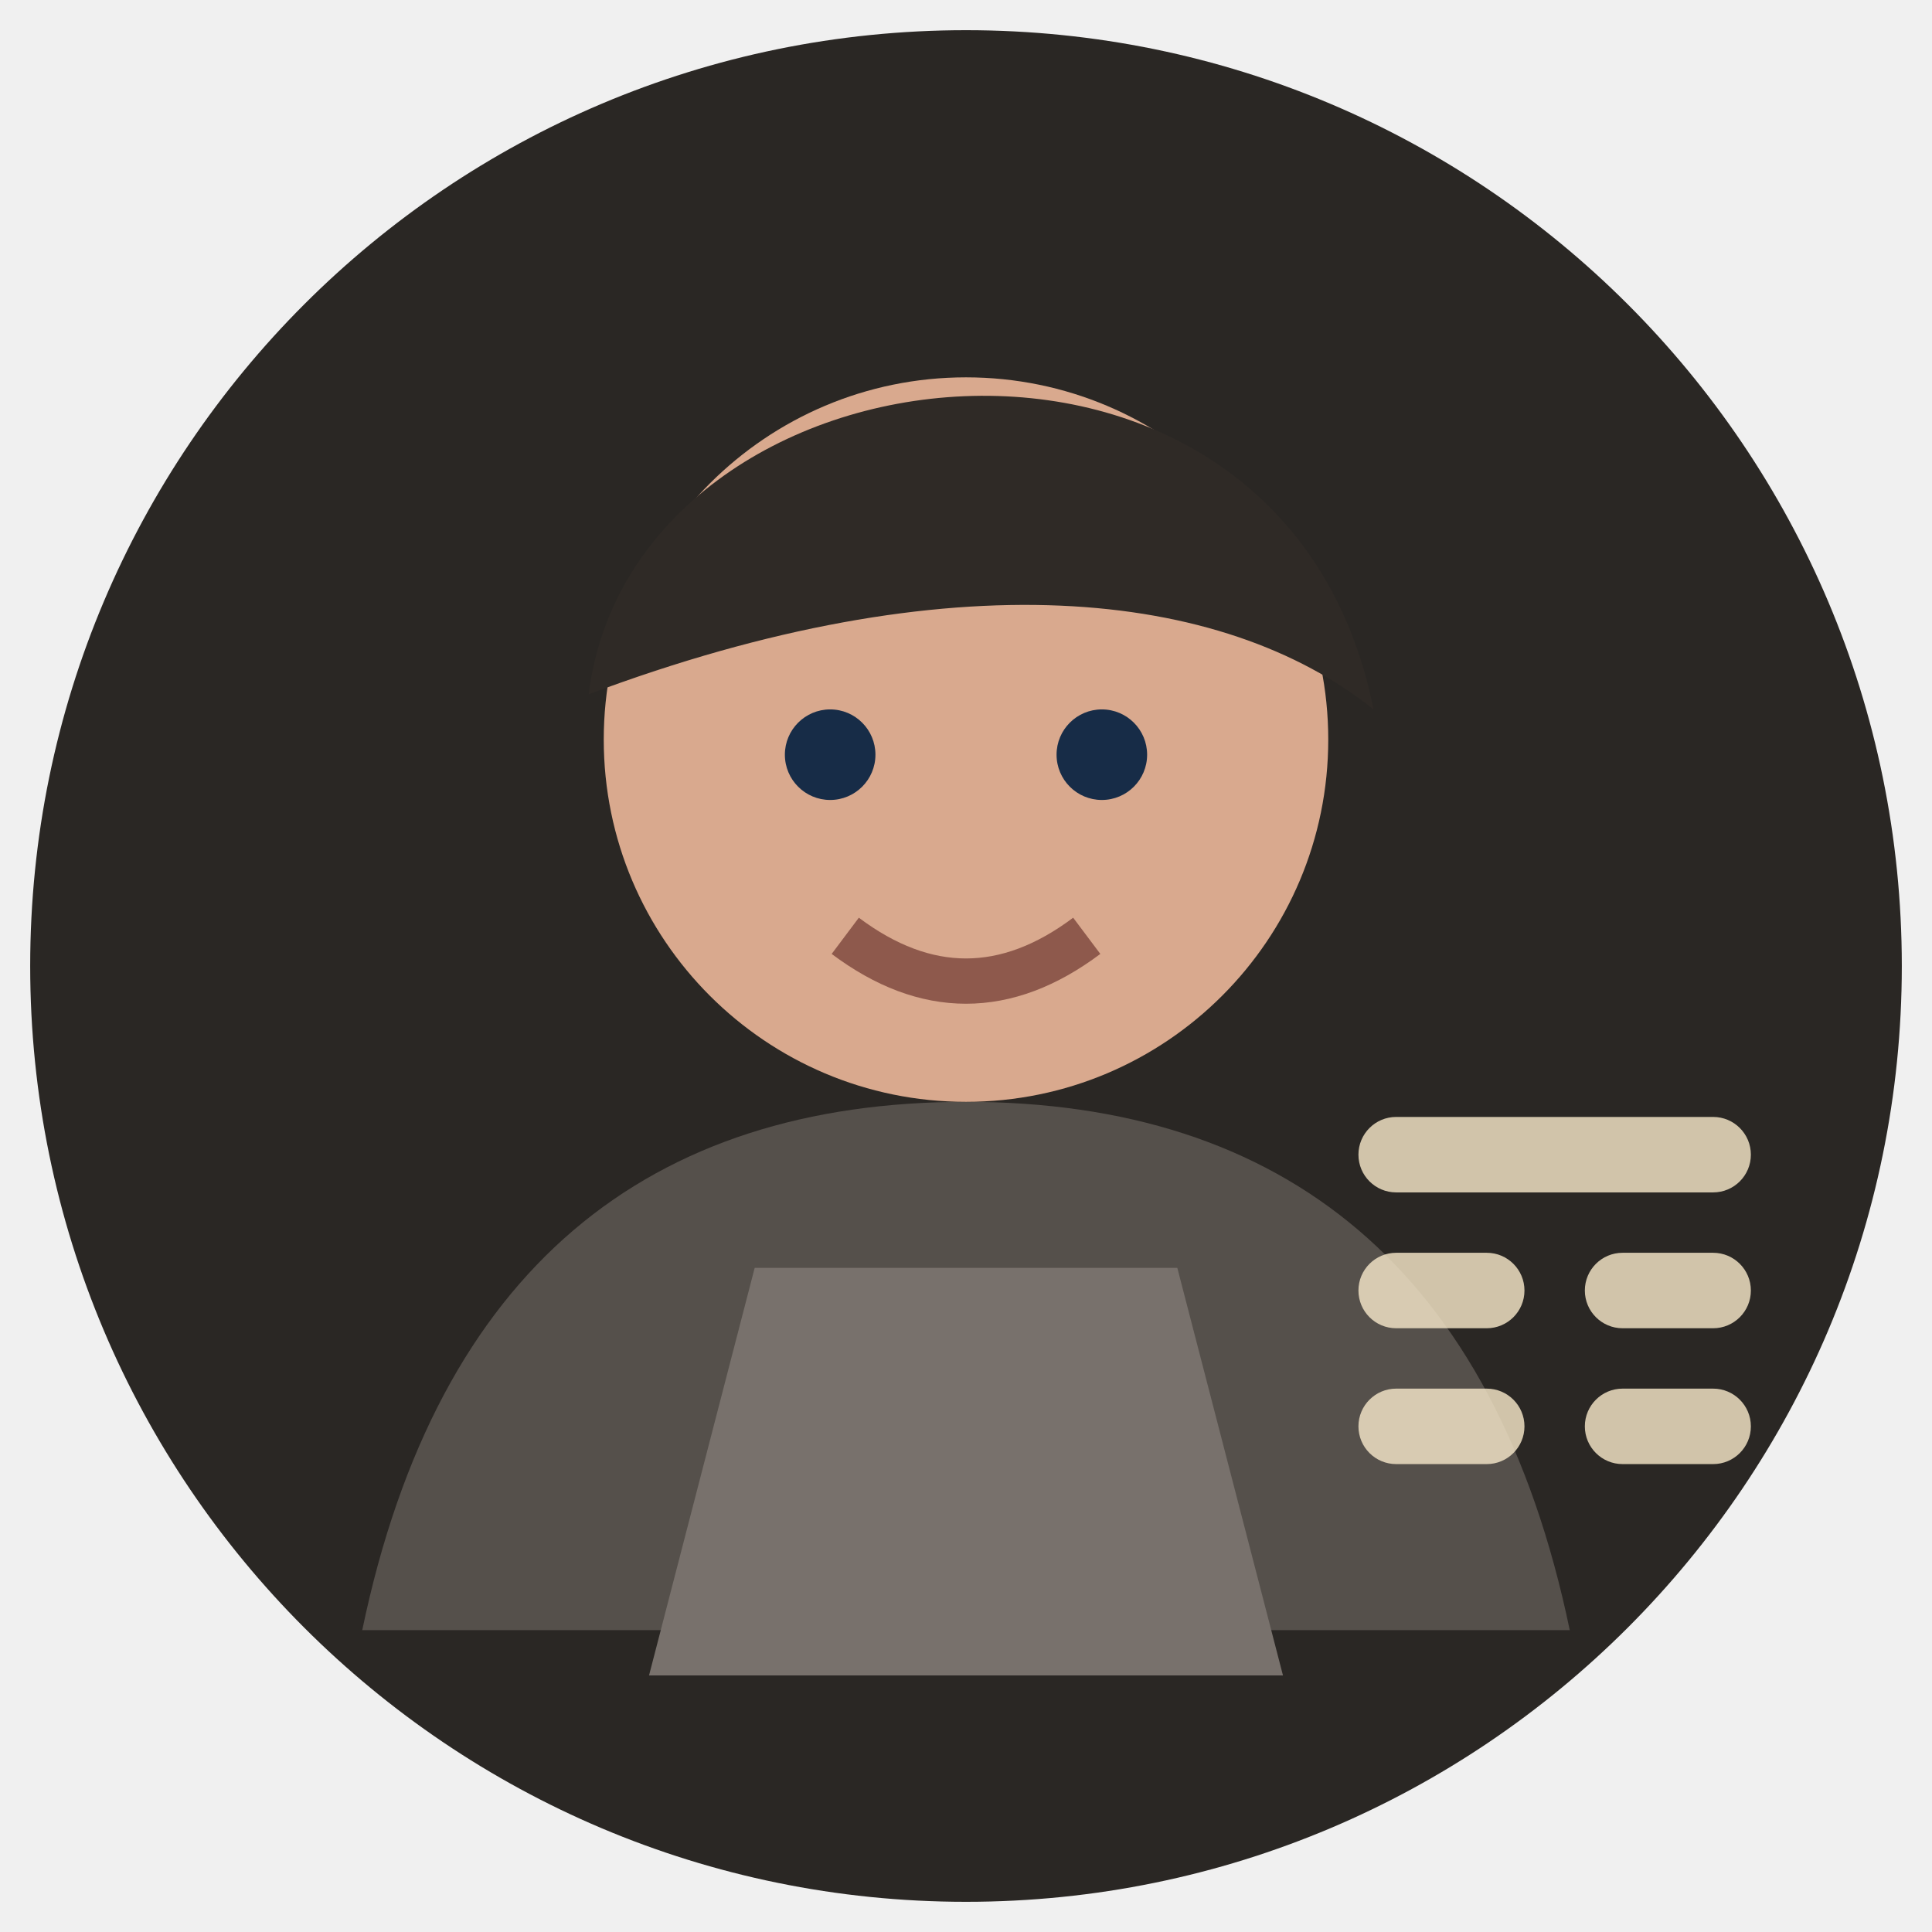
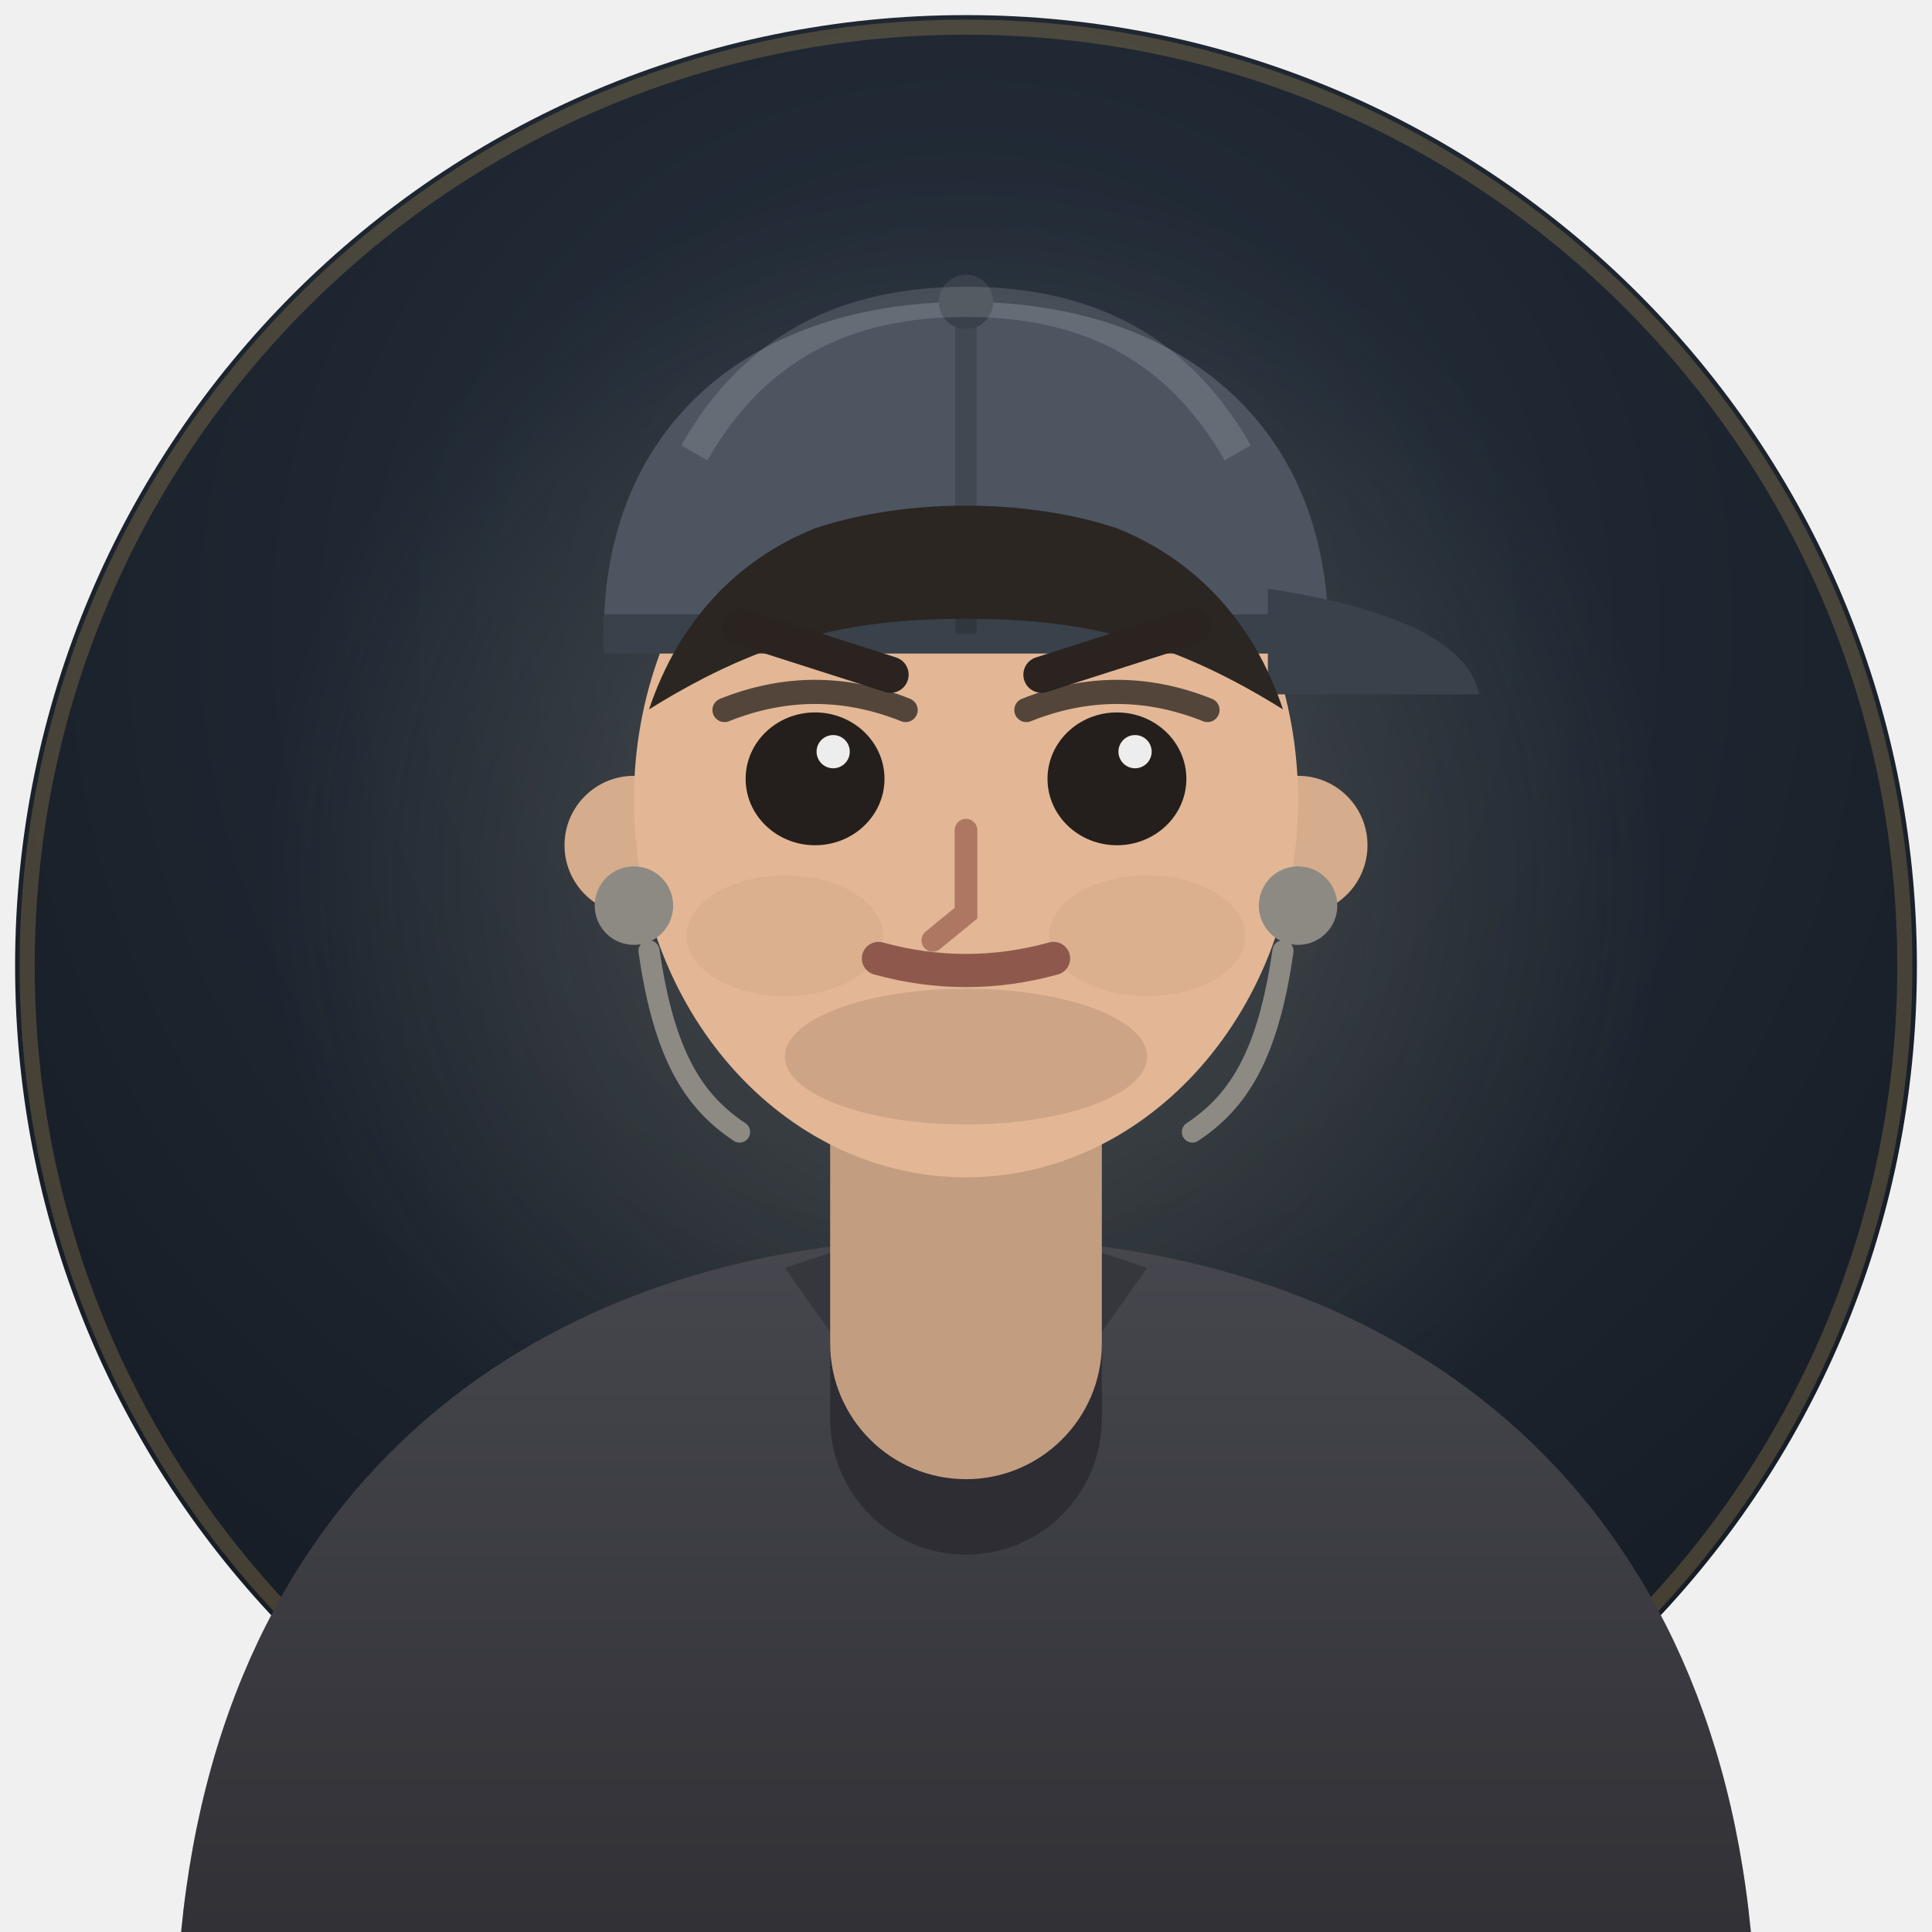
- <svg xmlns="http://www.w3.org/2000/svg" viewBox="0 0 128 128">
-   <circle cx="64" cy="64" r="62" fill="#2a2724" />
-   <path d="M24 108c5-24 19-35 40-35s35 11 40 35" fill="#78716c" fill-opacity="0.55" />
-   <circle cx="64" cy="49" r="24" fill="#d9a98e" />
-   <path d="M39 46c3-24 46-29 52 1-10-8-28-10-52-1z" fill="#2f2a26" />
-   <path d="M43 111h42l-7-27H50z" fill="#78716c" />
-   <circle cx="55" cy="50" r="3" fill="#172c47" />
-   <circle cx="73" cy="50" r="3" fill="#172c47" />
-   <path d="M56 62q8 6 16 0" fill="none" stroke="#8e594c" stroke-width="3" />
-   <rect x="90" y="74" width="26" height="5" rx="2.5" fill="#f5e6c8" fill-opacity="0.82" />
-   <rect x="90" y="83" width="11" height="5" rx="2.5" fill="#f5e6c8" fill-opacity="0.82" />
-   <rect x="105" y="83" width="11" height="5" rx="2.5" fill="#f5e6c8" fill-opacity="0.82" />
-   <rect x="90" y="92" width="11" height="5" rx="2.5" fill="#f5e6c8" fill-opacity="0.82" />
-   <rect x="105" y="92" width="11" height="5" rx="2.5" fill="#f5e6c8" fill-opacity="0.82" />
+ <svg xmlns="http://www.w3.org/2000/svg" viewBox="0 0 128 128" role="img" aria-hidden="true">
+   <defs>
+     <radialGradient id="bg" cx="50%" cy="32%" r="74%">
+       <stop offset="0%" stop-color="#27323f" />
+       <stop offset="100%" stop-color="#141a22" />
+     </radialGradient>
+     <linearGradient id="shade" x1="0" y1="0" x2="0" y2="1">
+       <stop offset="0%" stop-color="#000" stop-opacity="0.05" />
+       <stop offset="100%" stop-color="#000" stop-opacity="0.34" />
+     </linearGradient>
+     <radialGradient id="warm" cx="50%" cy="50%" r="50%">
+       <stop offset="0%" stop-color="#f0d9a6" stop-opacity="0.20" />
+       <stop offset="100%" stop-color="#f0d9a6" stop-opacity="0" />
+     </radialGradient>
+   </defs>
+   <circle cx="64" cy="64" r="63" fill="url(#bg)" />
+   <circle cx="64" cy="58" r="46" fill="url(#warm)" />
+   <circle cx="64" cy="64" r="62.2" fill="none" stroke="#c9a45c" stroke-opacity="0.26" />
+   <path d="M12 128c3-31 25-46 52-46s49 15 52 46z" fill="#4a4a52" />
+   <path d="M12 128c3-31 25-46 52-46s49 15 52 46z" fill="url(#shade)" />
+   <path d="M52 84l12 17 12-17-12-4z" fill="#36363d" />
+   <path d="M55 85h18v9a9 9 0 0 1-18 0z" fill="#2d2d33" />
+   <path d="M55 74h18v15a9 9 0 0 1-18 0z" fill="#c39d80" />
+   <circle cx="42" cy="56" r="4.6" fill="#d5ac8c" />
+   <circle cx="86" cy="56" r="4.6" fill="#d5ac8c" />
+   <ellipse cx="64" cy="53" rx="22" ry="25" fill="#e3b795" />
+   <ellipse cx="52" cy="62" rx="6.5" ry="4" fill="#d3aa8a" opacity="0.55" />
+   <ellipse cx="76" cy="62" rx="6.5" ry="4" fill="#d3aa8a" opacity="0.55" />
+   <ellipse cx="64" cy="70" rx="12" ry="4.5" fill="#000" opacity="0.10" />
+   <path d="M40 42c0-14 10-22 24-22s24 8 24 22z" fill="#4c5560" />
+   <path d="M40 42h48" stroke="#39414a" stroke-width="2.6" />
+   <path d="M84 39q13 2 14 7H84z" fill="#39414a" />
+   <path d="M64 20v22" stroke="#000" stroke-opacity="0.16" stroke-width="1.4" />
+   <circle cx="64" cy="20" r="1.8" fill="#39414a" />
+   <path d="M46 30c4-7 10-10 18-10s14 3 18 10" fill="none" stroke="#ffffff" stroke-opacity="0.14" stroke-width="2" />
+   <path d="M43 47c2-6 6-10 11-12 6-2 14-2 20 0 5 2 9 6 11 12-8-5-14-6-21-6s-13 1-21 6z" fill="#2b2622" />
+   <path d="M49 41.5L59 44.7" stroke="#2a2320" stroke-width="2.4" stroke-linecap="round" />
+   <path d="M69 44.7L79 41.5" stroke="#2a2320" stroke-width="2.4" stroke-linecap="round" />
+   <path d="M48.0 47.04q6.0 -2.4 12.0 0" fill="none" stroke="#241f1c" stroke-width="1.6" stroke-linecap="round" stroke-opacity="0.75" />
+   <ellipse cx="54" cy="51.6" rx="4.6" ry="4.4" fill="#241f1c" />
+   <circle cx="55.2" cy="49.8" r="1.1" fill="#fff" fill-opacity="0.92" />
+   <path d="M68.0 47.04q6.0 -2.4 12.0 0" fill="none" stroke="#241f1c" stroke-width="1.6" stroke-linecap="round" stroke-opacity="0.75" />
+   <ellipse cx="74" cy="51.6" rx="4.6" ry="4.4" fill="#241f1c" />
+   <circle cx="75.2" cy="49.8" r="1.1" fill="#fff" fill-opacity="0.92" />
+   <path d="M64 55v5.5l-2.2 1.8" fill="none" stroke="#a9705c" stroke-width="1.5" stroke-linecap="round" stroke-opacity="0.9" />
+   <path d="M58.2 63.5q5.8 1.6 11.6 0" fill="none" stroke="#8e594c" stroke-width="2.2" stroke-linecap="round" />
+   <g fill="#8d8a84">
+     <circle cx="42" cy="60" r="2.6" />
+     <circle cx="86" cy="60" r="2.6" />
+   </g>
+   <path d="M43 63c1 7 3 10 6 12" fill="none" stroke="#8d8a84" stroke-width="1.4" stroke-linecap="round" />
+   <path d="M85 63c-1 7-3 10-6 12" fill="none" stroke="#8d8a84" stroke-width="1.4" stroke-linecap="round" />
</svg>
